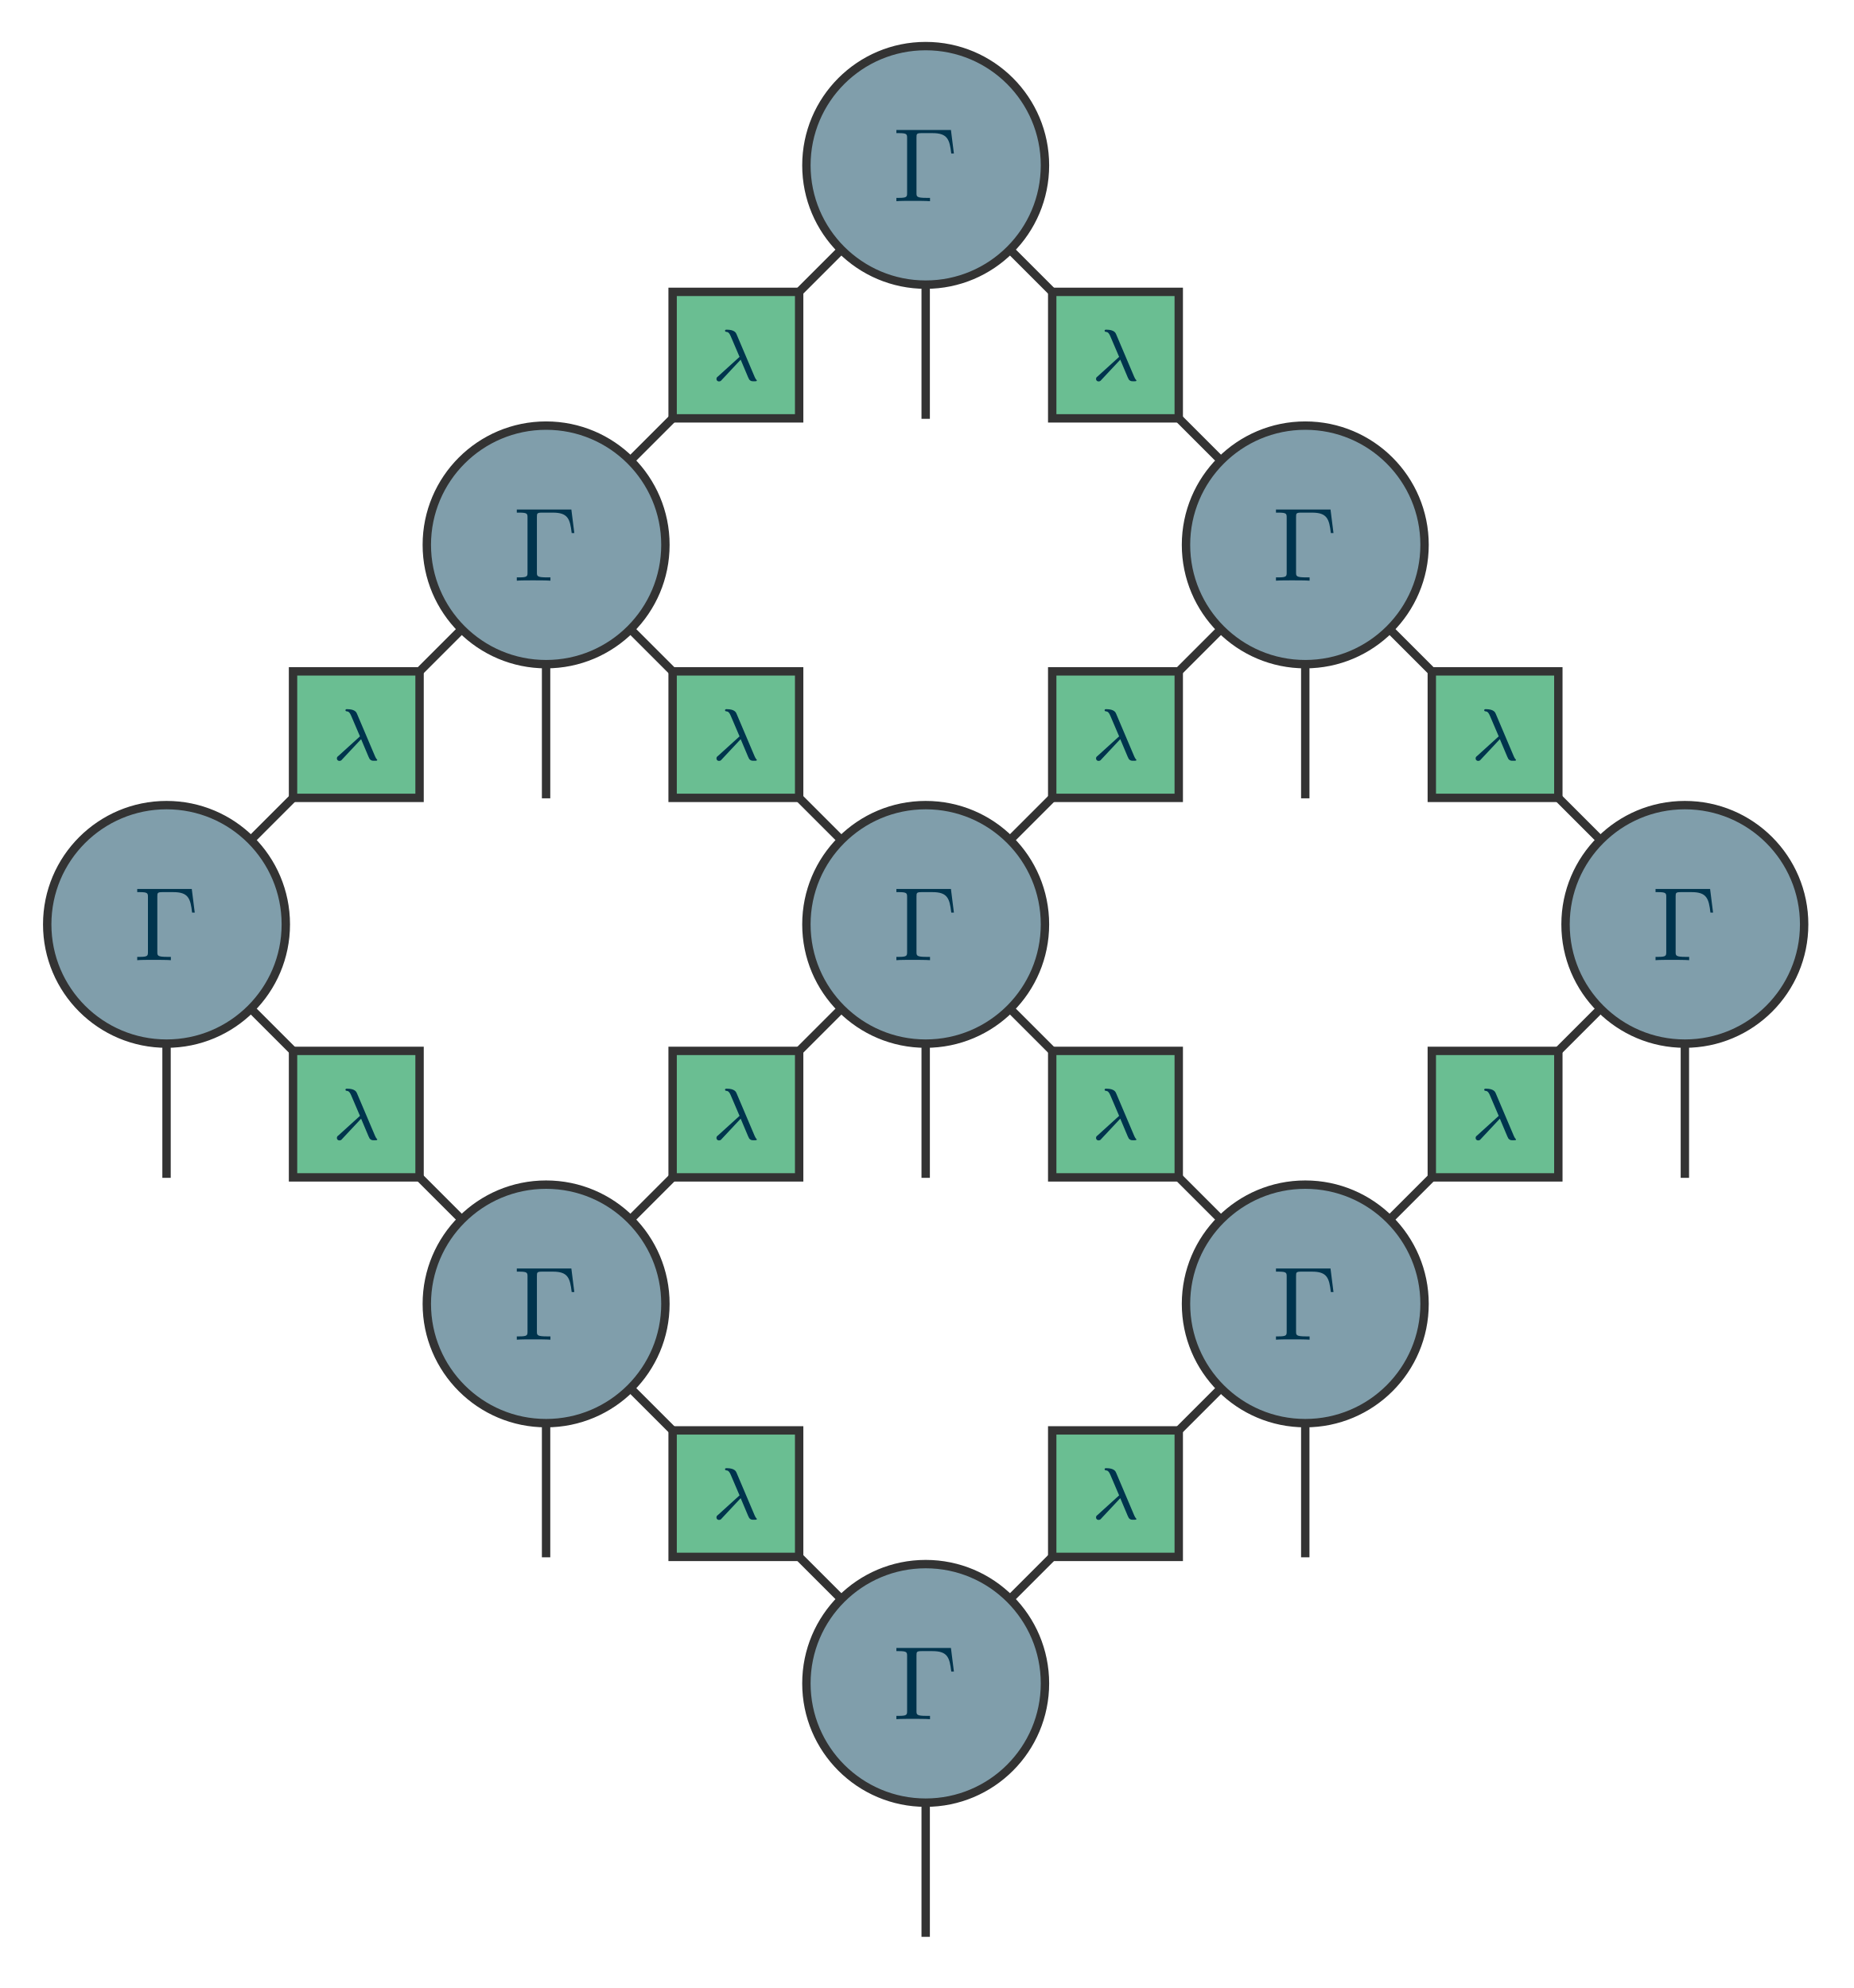
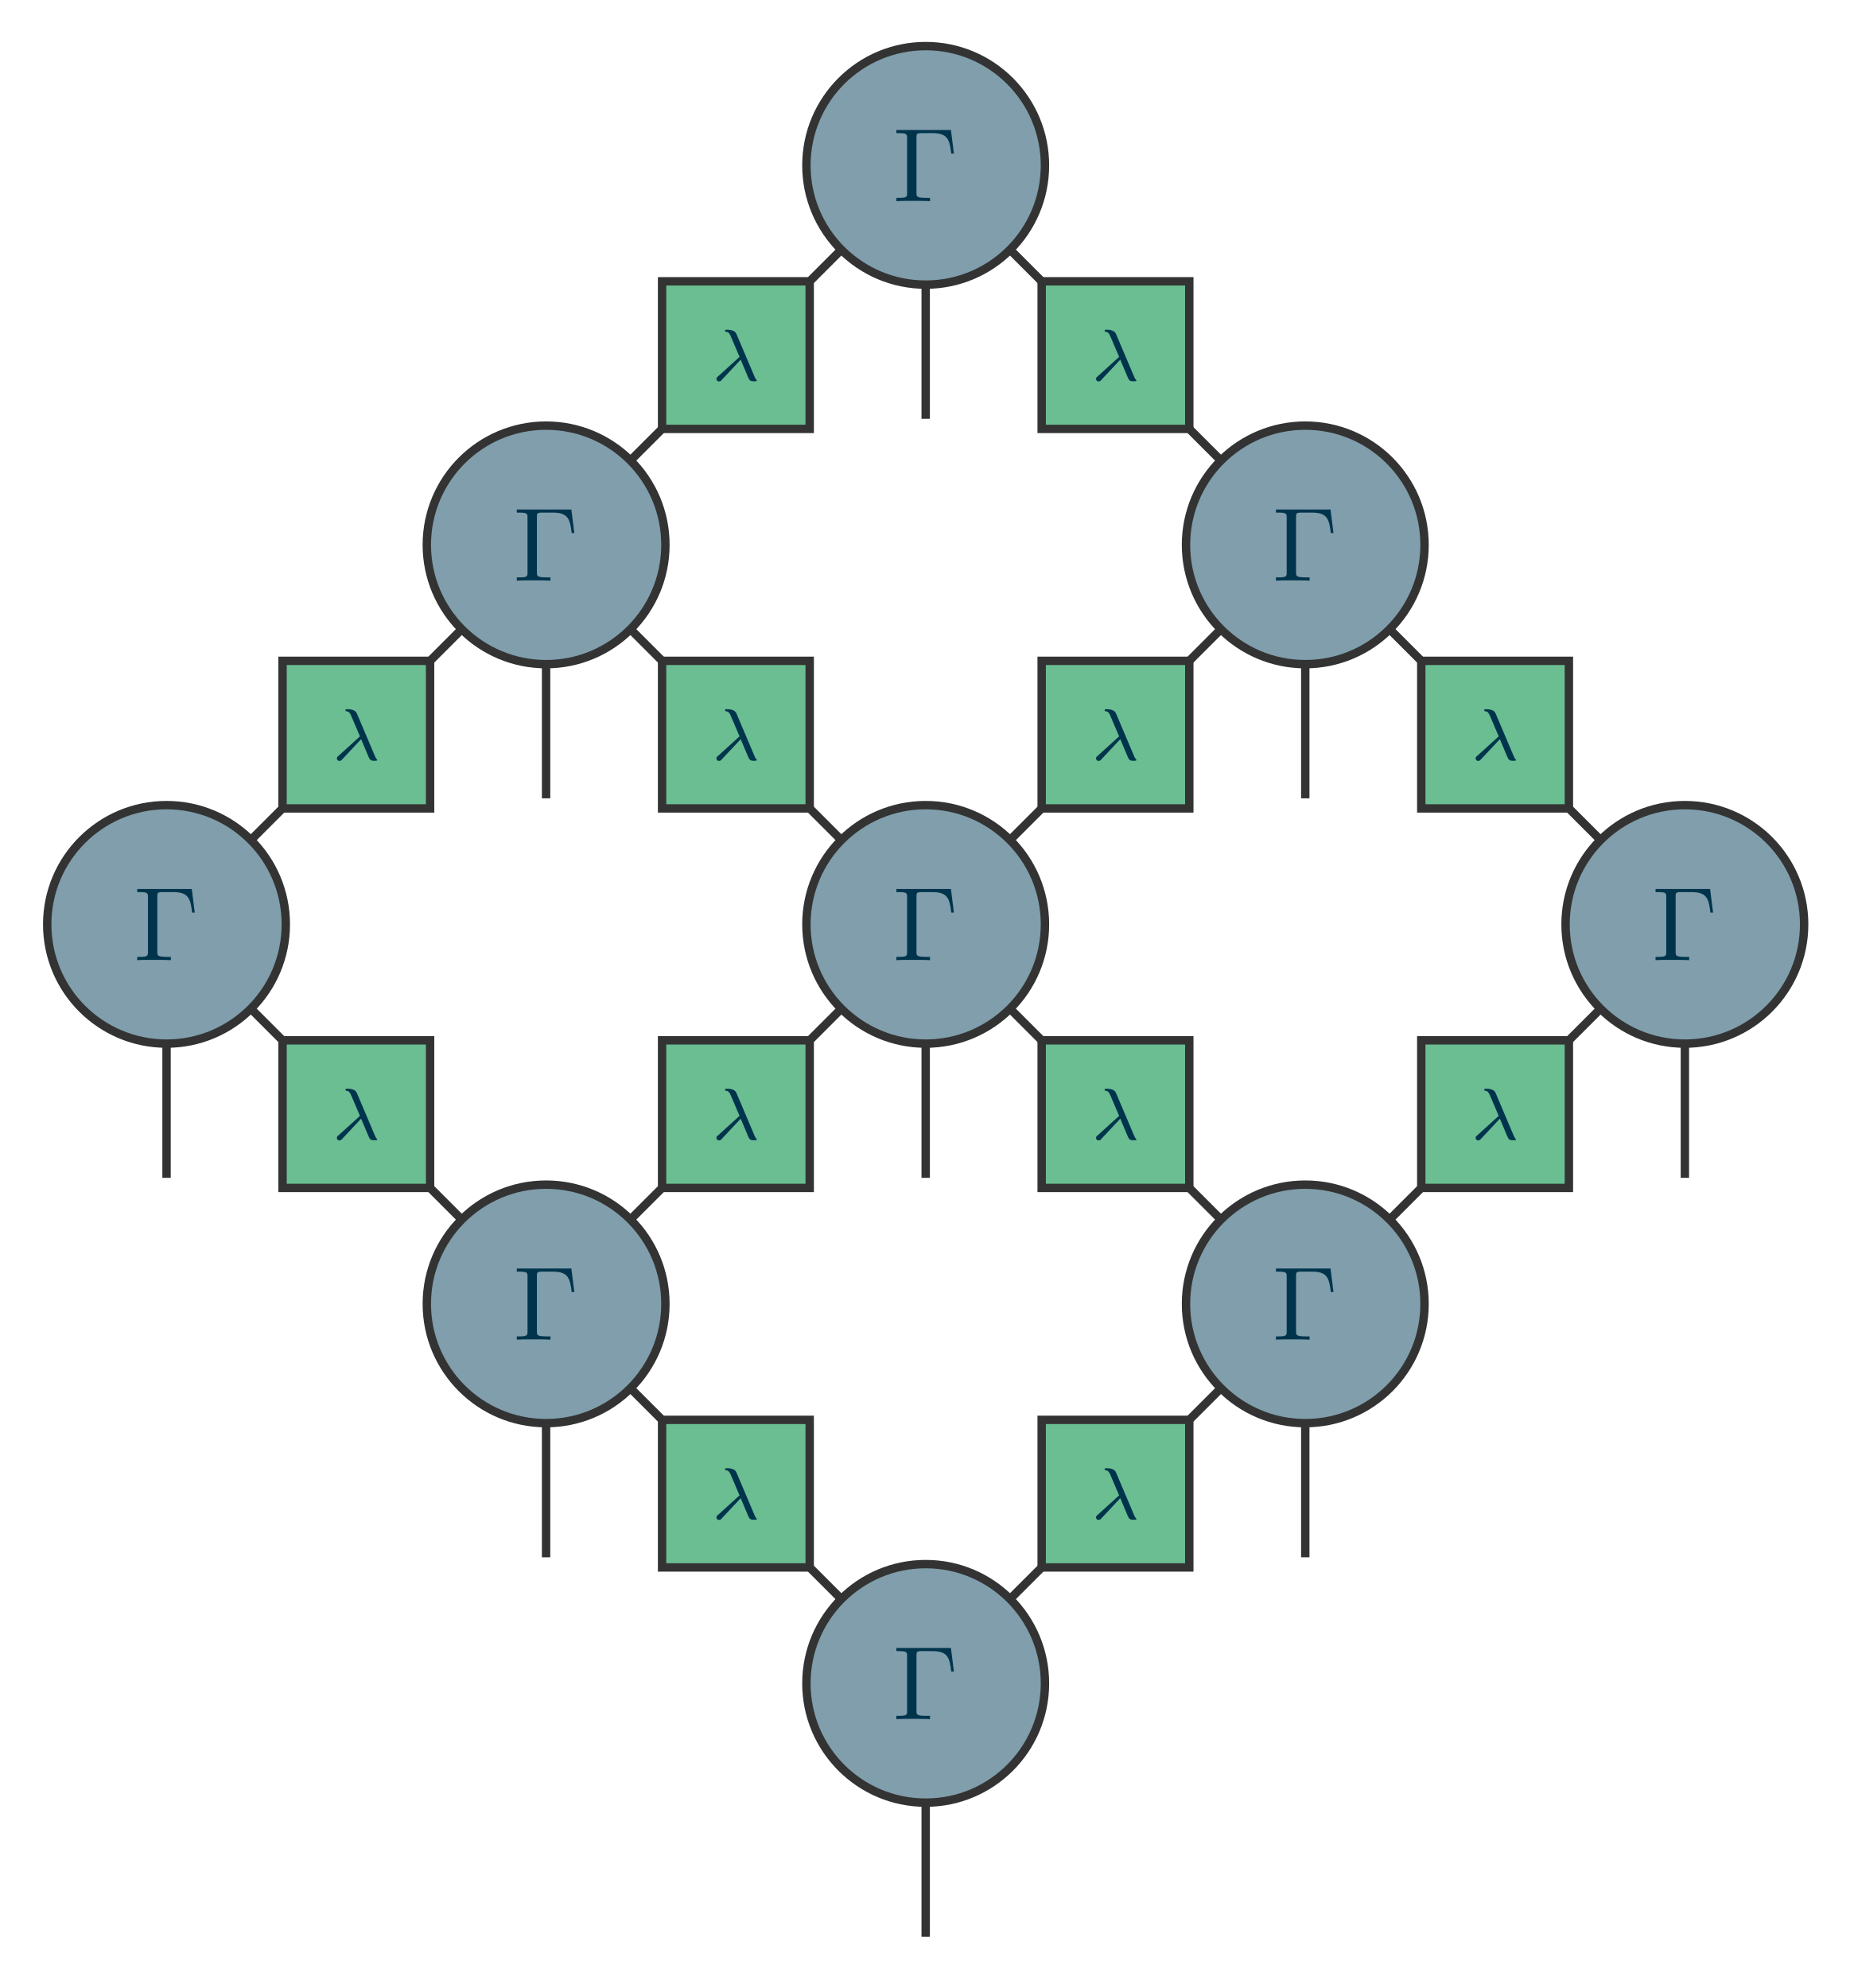
<svg xmlns="http://www.w3.org/2000/svg" xmlns:xlink="http://www.w3.org/1999/xlink" width="175.761" height="188.517" viewBox="0 0 175.761 188.517">
  <defs>
    <g>
      <g id="glyph-0-0">
        <path d="M 5.5 -6.75 L 0.328 -6.75 L 0.328 -6.453 L 0.562 -6.453 C 1.328 -6.453 1.344 -6.344 1.344 -5.984 L 1.344 -0.781 C 1.344 -0.422 1.328 -0.312 0.562 -0.312 L 0.328 -0.312 L 0.328 0 C 0.672 -0.031 1.453 -0.031 1.844 -0.031 C 2.25 -0.031 3.156 -0.031 3.516 0 L 3.516 -0.312 L 3.188 -0.312 C 2.234 -0.312 2.234 -0.438 2.234 -0.781 L 2.234 -6.047 C 2.234 -6.375 2.25 -6.453 2.719 -6.453 L 3.75 -6.453 C 5.172 -6.453 5.375 -5.859 5.531 -4.516 L 5.781 -4.516 Z M 5.5 -6.75 " />
      </g>
      <g id="glyph-1-0">
        <path d="M 2.812 -1.984 C 3.156 -1.203 3.547 -0.188 3.625 -0.094 C 3.766 0.062 3.891 0.062 4 0.062 L 4.141 0.062 C 4.266 0.062 4.344 0.062 4.344 -0.016 C 4.344 -0.047 4.312 -0.062 4.297 -0.078 C 4.219 -0.156 4.156 -0.312 4.125 -0.375 L 2.422 -4.391 C 2.375 -4.516 2.234 -4.828 1.5 -4.828 C 1.422 -4.828 1.328 -4.828 1.328 -4.734 C 1.328 -4.641 1.391 -4.641 1.422 -4.625 C 1.578 -4.609 1.703 -4.594 1.875 -4.188 L 2.703 -2.25 L 0.656 -0.391 C 0.562 -0.328 0.516 -0.266 0.516 -0.156 C 0.516 0.016 0.656 0.078 0.75 0.078 C 0.891 0.078 0.969 0 0.984 -0.031 Z M 2.812 -1.984 " />
      </g>
    </g>
    <clipPath id="clip-0">
      <path clip-rule="nonzero" d="M 0.105 65 L 39 65 L 39 111 L 0.105 111 Z M 0.105 65 " />
    </clipPath>
    <clipPath id="clip-1">
      <path clip-rule="nonzero" d="M 137 65 L 175.418 65 L 175.418 111 L 137 111 Z M 137 65 " />
    </clipPath>
  </defs>
  <path fill="none" stroke-width="0.797" stroke-linecap="butt" stroke-linejoin="miter" stroke="rgb(20%, 20%, 20%)" stroke-opacity="1" stroke-miterlimit="10" d="M 84.915 72.161 L 120.995 36.081 " transform="matrix(0.997444, 0, 0, -0.997444, 3.063809, 87.65641)" />
  <path fill="none" stroke-width="0.797" stroke-linecap="butt" stroke-linejoin="miter" stroke="rgb(20%, 20%, 20%)" stroke-opacity="1" stroke-miterlimit="10" d="M 84.915 72.161 L 48.834 36.081 " transform="matrix(0.997444, 0, 0, -0.997444, 3.063809, 87.65641)" />
  <path fill="none" stroke-width="0.797" stroke-linecap="butt" stroke-linejoin="miter" stroke="rgb(20%, 20%, 20%)" stroke-opacity="1" stroke-miterlimit="10" d="M 48.834 36.081 L 84.915 0 " transform="matrix(0.997444, 0, 0, -0.997444, 3.063809, 87.65641)" />
  <path fill="none" stroke-width="0.797" stroke-linecap="butt" stroke-linejoin="miter" stroke="rgb(20%, 20%, 20%)" stroke-opacity="1" stroke-miterlimit="10" d="M 48.834 36.081 L 12.758 0 " transform="matrix(0.997444, 0, 0, -0.997444, 3.063809, 87.65641)" />
  <path fill="none" stroke-width="0.797" stroke-linecap="butt" stroke-linejoin="miter" stroke="rgb(20%, 20%, 20%)" stroke-opacity="1" stroke-miterlimit="10" d="M 12.758 0 L 48.834 -36.08 " transform="matrix(0.997444, 0, 0, -0.997444, 3.063809, 87.65641)" />
  <path fill="none" stroke-width="0.797" stroke-linecap="butt" stroke-linejoin="miter" stroke="rgb(20%, 20%, 20%)" stroke-opacity="1" stroke-miterlimit="10" d="M 120.995 36.081 L 157.076 0 " transform="matrix(0.997444, 0, 0, -0.997444, 3.063809, 87.65641)" />
  <path fill="none" stroke-width="0.797" stroke-linecap="butt" stroke-linejoin="miter" stroke="rgb(20%, 20%, 20%)" stroke-opacity="1" stroke-miterlimit="10" d="M 120.995 36.081 L 84.915 0 " transform="matrix(0.997444, 0, 0, -0.997444, 3.063809, 87.65641)" />
  <path fill="none" stroke-width="0.797" stroke-linecap="butt" stroke-linejoin="miter" stroke="rgb(20%, 20%, 20%)" stroke-opacity="1" stroke-miterlimit="10" d="M 84.915 0 L 120.995 -36.08 " transform="matrix(0.997444, 0, 0, -0.997444, 3.063809, 87.65641)" />
  <path fill="none" stroke-width="0.797" stroke-linecap="butt" stroke-linejoin="miter" stroke="rgb(20%, 20%, 20%)" stroke-opacity="1" stroke-miterlimit="10" d="M 84.915 0 L 48.834 -36.08 " transform="matrix(0.997444, 0, 0, -0.997444, 3.063809, 87.65641)" />
  <path fill="none" stroke-width="0.797" stroke-linecap="butt" stroke-linejoin="miter" stroke="rgb(20%, 20%, 20%)" stroke-opacity="1" stroke-miterlimit="10" d="M 48.834 -36.08 L 84.915 -72.161 " transform="matrix(0.997444, 0, 0, -0.997444, 3.063809, 87.65641)" />
  <path fill="none" stroke-width="0.797" stroke-linecap="butt" stroke-linejoin="miter" stroke="rgb(20%, 20%, 20%)" stroke-opacity="1" stroke-miterlimit="10" d="M 157.076 0 L 120.995 -36.08 " transform="matrix(0.997444, 0, 0, -0.997444, 3.063809, 87.65641)" />
  <path fill="none" stroke-width="0.797" stroke-linecap="butt" stroke-linejoin="miter" stroke="rgb(20%, 20%, 20%)" stroke-opacity="1" stroke-miterlimit="10" d="M 120.995 -36.08 L 84.915 -72.161 " transform="matrix(0.997444, 0, 0, -0.997444, 3.063809, 87.65641)" />
  <path fill="none" stroke-width="0.797" stroke-linecap="butt" stroke-linejoin="miter" stroke="rgb(20%, 20%, 20%)" stroke-opacity="1" stroke-miterlimit="10" d="M 84.915 72.161 L 84.915 48.064 " transform="matrix(0.997444, 0, 0, -0.997444, 3.063809, 87.65641)" />
  <path fill="none" stroke-width="0.797" stroke-linecap="butt" stroke-linejoin="miter" stroke="rgb(20%, 20%, 20%)" stroke-opacity="1" stroke-miterlimit="10" d="M 48.834 36.081 L 48.834 11.984 " transform="matrix(0.997444, 0, 0, -0.997444, 3.063809, 87.65641)" />
  <path fill="none" stroke-width="0.797" stroke-linecap="butt" stroke-linejoin="miter" stroke="rgb(20%, 20%, 20%)" stroke-opacity="1" stroke-miterlimit="10" d="M 12.758 0 L 12.758 -24.097 " transform="matrix(0.997444, 0, 0, -0.997444, 3.063809, 87.65641)" />
  <path fill="none" stroke-width="0.797" stroke-linecap="butt" stroke-linejoin="miter" stroke="rgb(20%, 20%, 20%)" stroke-opacity="1" stroke-miterlimit="10" d="M 120.995 36.081 L 120.995 11.984 " transform="matrix(0.997444, 0, 0, -0.997444, 3.063809, 87.65641)" />
  <path fill="none" stroke-width="0.797" stroke-linecap="butt" stroke-linejoin="miter" stroke="rgb(20%, 20%, 20%)" stroke-opacity="1" stroke-miterlimit="10" d="M 84.915 0 L 84.915 -24.097 " transform="matrix(0.997444, 0, 0, -0.997444, 3.063809, 87.65641)" />
  <path fill="none" stroke-width="0.797" stroke-linecap="butt" stroke-linejoin="miter" stroke="rgb(20%, 20%, 20%)" stroke-opacity="1" stroke-miterlimit="10" d="M 48.834 -36.08 L 48.834 -60.173 " transform="matrix(0.997444, 0, 0, -0.997444, 3.063809, 87.65641)" />
  <path fill="none" stroke-width="0.797" stroke-linecap="butt" stroke-linejoin="miter" stroke="rgb(20%, 20%, 20%)" stroke-opacity="1" stroke-miterlimit="10" d="M 157.076 0 L 157.076 -24.097 " transform="matrix(0.997444, 0, 0, -0.997444, 3.063809, 87.65641)" />
  <path fill="none" stroke-width="0.797" stroke-linecap="butt" stroke-linejoin="miter" stroke="rgb(20%, 20%, 20%)" stroke-opacity="1" stroke-miterlimit="10" d="M 120.995 -36.08 L 120.995 -60.173 " transform="matrix(0.997444, 0, 0, -0.997444, 3.063809, 87.65641)" />
  <path fill="none" stroke-width="0.797" stroke-linecap="butt" stroke-linejoin="miter" stroke="rgb(20%, 20%, 20%)" stroke-opacity="1" stroke-miterlimit="10" d="M 84.915 -72.161 L 84.915 -96.254 " transform="matrix(0.997444, 0, 0, -0.997444, 3.063809, 87.65641)" />
  <path fill-rule="nonzero" fill="rgb(50.194%, 61.96%, 67.059%)" fill-opacity="1" stroke-width="0.797" stroke-linecap="butt" stroke-linejoin="miter" stroke="rgb(20%, 20%, 20%)" stroke-opacity="1" stroke-miterlimit="10" d="M 84.915 83.499 C 78.653 83.499 73.577 78.423 73.577 72.161 C 73.577 65.895 78.653 60.82 84.915 60.82 C 91.177 60.82 96.252 65.895 96.252 72.161 C 96.252 78.423 91.177 83.499 84.915 83.499 Z M 84.915 83.499 " transform="matrix(0.997444, 0, 0, -0.997444, 3.063809, 87.65641)" />
  <g fill="rgb(0%, 20.392%, 30.196%)" fill-opacity="1">
    <use xlink:href="#glyph-0-0" x="84.656" y="19.077" />
  </g>
  <path fill-rule="nonzero" fill="rgb(50.194%, 61.96%, 67.059%)" fill-opacity="1" stroke-width="0.797" stroke-linecap="butt" stroke-linejoin="miter" stroke="rgb(20%, 20%, 20%)" stroke-opacity="1" stroke-miterlimit="10" d="M 48.834 47.418 C 42.572 47.418 37.497 42.343 37.497 36.081 C 37.497 29.819 42.572 24.739 48.834 24.739 C 55.097 24.739 60.176 29.819 60.176 36.081 C 60.176 42.343 55.097 47.418 48.834 47.418 Z M 48.834 47.418 " transform="matrix(0.997444, 0, 0, -0.997444, 3.063809, 87.65641)" />
  <g fill="rgb(0%, 20.392%, 30.196%)" fill-opacity="1">
    <use xlink:href="#glyph-0-0" x="48.669" y="55.064" />
  </g>
  <path fill-rule="nonzero" fill="rgb(50.194%, 61.96%, 67.059%)" fill-opacity="1" d="M 15.789 76.348 C 9.539 76.348 4.477 81.41 4.477 87.656 C 4.477 93.902 9.539 98.965 15.789 98.965 C 22.035 98.965 27.098 93.902 27.098 87.656 C 27.098 81.41 22.035 76.348 15.789 76.348 Z M 15.789 76.348 " />
  <g clip-path="url(#clip-0)">
    <path fill="none" stroke-width="0.797" stroke-linecap="butt" stroke-linejoin="miter" stroke="rgb(20%, 20%, 20%)" stroke-opacity="1" stroke-miterlimit="10" d="M 12.758 11.338 C 6.492 11.338 1.416 6.262 1.416 0 C 1.416 -6.262 6.492 -11.337 12.758 -11.337 C 19.02 -11.337 24.095 -6.262 24.095 0 C 24.095 6.262 19.02 11.338 12.758 11.338 Z M 12.758 11.338 " transform="matrix(0.997444, 0, 0, -0.997444, 3.063809, 87.65641)" />
  </g>
  <g fill="rgb(0%, 20.392%, 30.196%)" fill-opacity="1">
    <use xlink:href="#glyph-0-0" x="12.682" y="91.051" />
  </g>
  <path fill-rule="nonzero" fill="rgb(50.194%, 61.96%, 67.059%)" fill-opacity="1" stroke-width="0.797" stroke-linecap="butt" stroke-linejoin="miter" stroke="rgb(20%, 20%, 20%)" stroke-opacity="1" stroke-miterlimit="10" d="M 120.995 47.418 C 114.733 47.418 109.658 42.343 109.658 36.081 C 109.658 29.819 114.733 24.739 120.995 24.739 C 127.257 24.739 132.333 29.819 132.333 36.081 C 132.333 42.343 127.257 47.418 120.995 47.418 Z M 120.995 47.418 " transform="matrix(0.997444, 0, 0, -0.997444, 3.063809, 87.65641)" />
  <g fill="rgb(0%, 20.392%, 30.196%)" fill-opacity="1">
    <use xlink:href="#glyph-0-0" x="120.643" y="55.064" />
  </g>
  <path fill-rule="nonzero" fill="rgb(50.194%, 61.96%, 67.059%)" fill-opacity="1" stroke-width="0.797" stroke-linecap="butt" stroke-linejoin="miter" stroke="rgb(20%, 20%, 20%)" stroke-opacity="1" stroke-miterlimit="10" d="M 84.915 11.338 C 78.653 11.338 73.577 6.262 73.577 0 C 73.577 -6.262 78.653 -11.337 84.915 -11.337 C 91.177 -11.337 96.252 -6.262 96.252 0 C 96.252 6.262 91.177 11.338 84.915 11.338 Z M 84.915 11.338 " transform="matrix(0.997444, 0, 0, -0.997444, 3.063809, 87.65641)" />
  <g fill="rgb(0%, 20.392%, 30.196%)" fill-opacity="1">
    <use xlink:href="#glyph-0-0" x="84.656" y="91.051" />
  </g>
  <path fill-rule="nonzero" fill="rgb(50.194%, 61.96%, 67.059%)" fill-opacity="1" stroke-width="0.797" stroke-linecap="butt" stroke-linejoin="miter" stroke="rgb(20%, 20%, 20%)" stroke-opacity="1" stroke-miterlimit="10" d="M 48.834 -24.743 C 42.572 -24.743 37.497 -29.818 37.497 -36.08 C 37.497 -42.342 42.572 -47.418 48.834 -47.418 C 55.097 -47.418 60.176 -42.342 60.176 -36.08 C 60.176 -29.818 55.097 -24.743 48.834 -24.743 Z M 48.834 -24.743 " transform="matrix(0.997444, 0, 0, -0.997444, 3.063809, 87.65641)" />
  <g fill="rgb(0%, 20.392%, 30.196%)" fill-opacity="1">
    <use xlink:href="#glyph-0-0" x="48.669" y="127.039" />
  </g>
  <path fill-rule="nonzero" fill="rgb(50.194%, 61.96%, 67.059%)" fill-opacity="1" d="M 159.738 76.348 C 153.492 76.348 148.426 81.41 148.426 87.656 C 148.426 93.902 153.492 98.965 159.738 98.965 C 165.984 98.965 171.047 93.902 171.047 87.656 C 171.047 81.41 165.984 76.348 159.738 76.348 Z M 159.738 76.348 " />
  <g clip-path="url(#clip-1)">
    <path fill="none" stroke-width="0.797" stroke-linecap="butt" stroke-linejoin="miter" stroke="rgb(20%, 20%, 20%)" stroke-opacity="1" stroke-miterlimit="10" d="M 157.076 11.338 C 150.814 11.338 145.734 6.262 145.734 0 C 145.734 -6.262 150.814 -11.337 157.076 -11.337 C 163.338 -11.337 168.413 -6.262 168.413 0 C 168.413 6.262 163.338 11.338 157.076 11.338 Z M 157.076 11.338 " transform="matrix(0.997444, 0, 0, -0.997444, 3.063809, 87.65641)" />
  </g>
  <g fill="rgb(0%, 20.392%, 30.196%)" fill-opacity="1">
    <use xlink:href="#glyph-0-0" x="156.63" y="91.051" />
  </g>
  <path fill-rule="nonzero" fill="rgb(50.194%, 61.96%, 67.059%)" fill-opacity="1" stroke-width="0.797" stroke-linecap="butt" stroke-linejoin="miter" stroke="rgb(20%, 20%, 20%)" stroke-opacity="1" stroke-miterlimit="10" d="M 120.995 -24.743 C 114.733 -24.743 109.658 -29.818 109.658 -36.08 C 109.658 -42.342 114.733 -47.418 120.995 -47.418 C 127.257 -47.418 132.333 -42.342 132.333 -36.08 C 132.333 -29.818 127.257 -24.743 120.995 -24.743 Z M 120.995 -24.743 " transform="matrix(0.997444, 0, 0, -0.997444, 3.063809, 87.65641)" />
  <g fill="rgb(0%, 20.392%, 30.196%)" fill-opacity="1">
    <use xlink:href="#glyph-0-0" x="120.643" y="127.039" />
  </g>
  <path fill-rule="nonzero" fill="rgb(50.194%, 61.96%, 67.059%)" fill-opacity="1" stroke-width="0.797" stroke-linecap="butt" stroke-linejoin="miter" stroke="rgb(20%, 20%, 20%)" stroke-opacity="1" stroke-miterlimit="10" d="M 84.915 -60.819 C 78.653 -60.819 73.577 -65.899 73.577 -72.161 C 73.577 -78.423 78.653 -83.498 84.915 -83.498 C 91.177 -83.498 96.252 -78.423 96.252 -72.161 C 96.252 -65.899 91.177 -60.819 84.915 -60.819 Z M 84.915 -60.819 " transform="matrix(0.997444, 0, 0, -0.997444, 3.063809, 87.65641)" />
  <g fill="rgb(0%, 20.392%, 30.196%)" fill-opacity="1">
    <use xlink:href="#glyph-0-0" x="84.656" y="163.025" />
  </g>
-   <path fill-rule="nonzero" fill="rgb(41.57%, 74.509%, 57.256%)" fill-opacity="1" stroke-width="0.797" stroke-linecap="butt" stroke-linejoin="miter" stroke="rgb(20%, 20%, 20%)" stroke-opacity="1" stroke-miterlimit="10" d="M 108.969 60.134 L 96.942 60.134 L 96.942 48.107 L 108.969 48.107 Z M 108.969 60.134 " transform="matrix(0.997444, 0, 0, -0.997444, 3.063809, 87.65641)" />
+   <path fill-rule="nonzero" fill="rgb(41.57%, 74.509%, 57.256%)" fill-opacity="1" stroke-width="0.797" stroke-linecap="butt" stroke-linejoin="miter" stroke="rgb(20%, 20%, 20%)" stroke-opacity="1" stroke-miterlimit="10" d="M 109.971 61.137 L 95.939 61.137 L 95.939 47.105 L 109.971 47.105 Z M 109.971 61.137 " transform="matrix(0.997444, 0, 0, -0.997444, 3.063809, 87.65641)" />
  <g fill="rgb(0%, 20.392%, 30.196%)" fill-opacity="1">
    <use xlink:href="#glyph-1-0" x="103.398" y="36.091" />
  </g>
-   <path fill-rule="nonzero" fill="rgb(41.57%, 74.509%, 57.256%)" fill-opacity="1" stroke-width="0.797" stroke-linecap="butt" stroke-linejoin="miter" stroke="rgb(20%, 20%, 20%)" stroke-opacity="1" stroke-miterlimit="10" d="M 72.888 60.134 L 60.861 60.134 L 60.861 48.107 L 72.888 48.107 Z M 72.888 60.134 " transform="matrix(0.997444, 0, 0, -0.997444, 3.063809, 87.65641)" />
+   <path fill-rule="nonzero" fill="rgb(41.57%, 74.509%, 57.256%)" fill-opacity="1" stroke-width="0.797" stroke-linecap="butt" stroke-linejoin="miter" stroke="rgb(20%, 20%, 20%)" stroke-opacity="1" stroke-miterlimit="10" d="M 73.891 61.137 L 59.859 61.137 L 59.859 47.105 L 73.891 47.105 Z M 73.891 61.137 " transform="matrix(0.997444, 0, 0, -0.997444, 3.063809, 87.65641)" />
  <g fill="rgb(0%, 20.392%, 30.196%)" fill-opacity="1">
    <use xlink:href="#glyph-1-0" x="67.411" y="36.091" />
  </g>
-   <path fill-rule="nonzero" fill="rgb(41.57%, 74.509%, 57.256%)" fill-opacity="1" stroke-width="0.797" stroke-linecap="butt" stroke-linejoin="miter" stroke="rgb(20%, 20%, 20%)" stroke-opacity="1" stroke-miterlimit="10" d="M 72.888 24.054 L 60.861 24.054 L 60.861 12.027 L 72.888 12.027 Z M 72.888 24.054 " transform="matrix(0.997444, 0, 0, -0.997444, 3.063809, 87.65641)" />
+   <path fill-rule="nonzero" fill="rgb(41.57%, 74.509%, 57.256%)" fill-opacity="1" stroke-width="0.797" stroke-linecap="butt" stroke-linejoin="miter" stroke="rgb(20%, 20%, 20%)" stroke-opacity="1" stroke-miterlimit="10" d="M 73.891 25.056 L 59.859 25.056 L 59.859 11.024 L 73.891 11.024 Z M 73.891 25.056 " transform="matrix(0.997444, 0, 0, -0.997444, 3.063809, 87.65641)" />
  <g fill="rgb(0%, 20.392%, 30.196%)" fill-opacity="1">
    <use xlink:href="#glyph-1-0" x="67.411" y="72.077" />
  </g>
-   <path fill-rule="nonzero" fill="rgb(41.57%, 74.509%, 57.256%)" fill-opacity="1" stroke-width="0.797" stroke-linecap="butt" stroke-linejoin="miter" stroke="rgb(20%, 20%, 20%)" stroke-opacity="1" stroke-miterlimit="10" d="M 36.808 24.054 L 24.781 24.054 L 24.781 12.027 L 36.808 12.027 Z M 36.808 24.054 " transform="matrix(0.997444, 0, 0, -0.997444, 3.063809, 87.65641)" />
+   <path fill-rule="nonzero" fill="rgb(41.57%, 74.509%, 57.256%)" fill-opacity="1" stroke-width="0.797" stroke-linecap="butt" stroke-linejoin="miter" stroke="rgb(20%, 20%, 20%)" stroke-opacity="1" stroke-miterlimit="10" d="M 37.81 25.056 L 23.782 25.056 L 23.782 11.024 L 37.81 11.024 Z M 37.81 25.056 " transform="matrix(0.997444, 0, 0, -0.997444, 3.063809, 87.65641)" />
  <g fill="rgb(0%, 20.392%, 30.196%)" fill-opacity="1">
    <use xlink:href="#glyph-1-0" x="31.424" y="72.077" />
  </g>
-   <path fill-rule="nonzero" fill="rgb(41.57%, 74.509%, 57.256%)" fill-opacity="1" stroke-width="0.797" stroke-linecap="butt" stroke-linejoin="miter" stroke="rgb(20%, 20%, 20%)" stroke-opacity="1" stroke-miterlimit="10" d="M 36.808 -12.027 L 24.781 -12.027 L 24.781 -24.053 L 36.808 -24.053 Z M 36.808 -12.027 " transform="matrix(0.997444, 0, 0, -0.997444, 3.063809, 87.65641)" />
+   <path fill-rule="nonzero" fill="rgb(41.57%, 74.509%, 57.256%)" fill-opacity="1" stroke-width="0.797" stroke-linecap="butt" stroke-linejoin="miter" stroke="rgb(20%, 20%, 20%)" stroke-opacity="1" stroke-miterlimit="10" d="M 37.81 -11.024 L 23.782 -11.024 L 23.782 -25.056 L 37.81 -25.056 Z M 37.81 -11.024 " transform="matrix(0.997444, 0, 0, -0.997444, 3.063809, 87.65641)" />
  <g fill="rgb(0%, 20.392%, 30.196%)" fill-opacity="1">
    <use xlink:href="#glyph-1-0" x="31.424" y="108.065" />
  </g>
-   <path fill-rule="nonzero" fill="rgb(41.57%, 74.509%, 57.256%)" fill-opacity="1" stroke-width="0.797" stroke-linecap="butt" stroke-linejoin="miter" stroke="rgb(20%, 20%, 20%)" stroke-opacity="1" stroke-miterlimit="10" d="M 145.049 24.054 L 133.022 24.054 L 133.022 12.027 L 145.049 12.027 Z M 145.049 24.054 " transform="matrix(0.997444, 0, 0, -0.997444, 3.063809, 87.65641)" />
+   <path fill-rule="nonzero" fill="rgb(41.57%, 74.509%, 57.256%)" fill-opacity="1" stroke-width="0.797" stroke-linecap="butt" stroke-linejoin="miter" stroke="rgb(20%, 20%, 20%)" stroke-opacity="1" stroke-miterlimit="10" d="M 146.052 25.056 L 132.02 25.056 L 132.02 11.024 L 146.052 11.024 Z M 146.052 25.056 " transform="matrix(0.997444, 0, 0, -0.997444, 3.063809, 87.65641)" />
  <g fill="rgb(0%, 20.392%, 30.196%)" fill-opacity="1">
    <use xlink:href="#glyph-1-0" x="139.386" y="72.077" />
  </g>
-   <path fill-rule="nonzero" fill="rgb(41.57%, 74.509%, 57.256%)" fill-opacity="1" stroke-width="0.797" stroke-linecap="butt" stroke-linejoin="miter" stroke="rgb(20%, 20%, 20%)" stroke-opacity="1" stroke-miterlimit="10" d="M 108.969 24.054 L 96.942 24.054 L 96.942 12.027 L 108.969 12.027 Z M 108.969 24.054 " transform="matrix(0.997444, 0, 0, -0.997444, 3.063809, 87.65641)" />
+   <path fill-rule="nonzero" fill="rgb(41.57%, 74.509%, 57.256%)" fill-opacity="1" stroke-width="0.797" stroke-linecap="butt" stroke-linejoin="miter" stroke="rgb(20%, 20%, 20%)" stroke-opacity="1" stroke-miterlimit="10" d="M 109.971 25.056 L 95.939 25.056 L 95.939 11.024 L 109.971 11.024 Z M 109.971 25.056 " transform="matrix(0.997444, 0, 0, -0.997444, 3.063809, 87.65641)" />
  <g fill="rgb(0%, 20.392%, 30.196%)" fill-opacity="1">
    <use xlink:href="#glyph-1-0" x="103.398" y="72.077" />
  </g>
-   <path fill-rule="nonzero" fill="rgb(41.57%, 74.509%, 57.256%)" fill-opacity="1" stroke-width="0.797" stroke-linecap="butt" stroke-linejoin="miter" stroke="rgb(20%, 20%, 20%)" stroke-opacity="1" stroke-miterlimit="10" d="M 108.969 -12.027 L 96.942 -12.027 L 96.942 -24.053 L 108.969 -24.053 Z M 108.969 -12.027 " transform="matrix(0.997444, 0, 0, -0.997444, 3.063809, 87.65641)" />
+   <path fill-rule="nonzero" fill="rgb(41.57%, 74.509%, 57.256%)" fill-opacity="1" stroke-width="0.797" stroke-linecap="butt" stroke-linejoin="miter" stroke="rgb(20%, 20%, 20%)" stroke-opacity="1" stroke-miterlimit="10" d="M 109.971 -11.024 L 95.939 -11.024 L 95.939 -25.056 L 109.971 -25.056 Z M 109.971 -11.024 " transform="matrix(0.997444, 0, 0, -0.997444, 3.063809, 87.65641)" />
  <g fill="rgb(0%, 20.392%, 30.196%)" fill-opacity="1">
    <use xlink:href="#glyph-1-0" x="103.398" y="108.065" />
  </g>
-   <path fill-rule="nonzero" fill="rgb(41.57%, 74.509%, 57.256%)" fill-opacity="1" stroke-width="0.797" stroke-linecap="butt" stroke-linejoin="miter" stroke="rgb(20%, 20%, 20%)" stroke-opacity="1" stroke-miterlimit="10" d="M 72.888 -12.027 L 60.861 -12.027 L 60.861 -24.053 L 72.888 -24.053 Z M 72.888 -12.027 " transform="matrix(0.997444, 0, 0, -0.997444, 3.063809, 87.65641)" />
+   <path fill-rule="nonzero" fill="rgb(41.57%, 74.509%, 57.256%)" fill-opacity="1" stroke-width="0.797" stroke-linecap="butt" stroke-linejoin="miter" stroke="rgb(20%, 20%, 20%)" stroke-opacity="1" stroke-miterlimit="10" d="M 73.891 -11.024 L 59.859 -11.024 L 59.859 -25.056 L 73.891 -25.056 Z M 73.891 -11.024 " transform="matrix(0.997444, 0, 0, -0.997444, 3.063809, 87.65641)" />
  <g fill="rgb(0%, 20.392%, 30.196%)" fill-opacity="1">
    <use xlink:href="#glyph-1-0" x="67.411" y="108.065" />
  </g>
-   <path fill-rule="nonzero" fill="rgb(41.57%, 74.509%, 57.256%)" fill-opacity="1" stroke-width="0.797" stroke-linecap="butt" stroke-linejoin="miter" stroke="rgb(20%, 20%, 20%)" stroke-opacity="1" stroke-miterlimit="10" d="M 72.888 -48.107 L 60.861 -48.107 L 60.861 -60.134 L 72.888 -60.134 Z M 72.888 -48.107 " transform="matrix(0.997444, 0, 0, -0.997444, 3.063809, 87.65641)" />
+   <path fill-rule="nonzero" fill="rgb(41.57%, 74.509%, 57.256%)" fill-opacity="1" stroke-width="0.797" stroke-linecap="butt" stroke-linejoin="miter" stroke="rgb(20%, 20%, 20%)" stroke-opacity="1" stroke-miterlimit="10" d="M 73.891 -47.105 L 59.859 -47.105 L 59.859 -61.137 L 73.891 -61.137 Z M 73.891 -47.105 " transform="matrix(0.997444, 0, 0, -0.997444, 3.063809, 87.65641)" />
  <g fill="rgb(0%, 20.392%, 30.196%)" fill-opacity="1">
    <use xlink:href="#glyph-1-0" x="67.411" y="144.052" />
  </g>
-   <path fill-rule="nonzero" fill="rgb(41.57%, 74.509%, 57.256%)" fill-opacity="1" stroke-width="0.797" stroke-linecap="butt" stroke-linejoin="miter" stroke="rgb(20%, 20%, 20%)" stroke-opacity="1" stroke-miterlimit="10" d="M 145.049 -12.027 L 133.022 -12.027 L 133.022 -24.053 L 145.049 -24.053 Z M 145.049 -12.027 " transform="matrix(0.997444, 0, 0, -0.997444, 3.063809, 87.65641)" />
+   <path fill-rule="nonzero" fill="rgb(41.57%, 74.509%, 57.256%)" fill-opacity="1" stroke-width="0.797" stroke-linecap="butt" stroke-linejoin="miter" stroke="rgb(20%, 20%, 20%)" stroke-opacity="1" stroke-miterlimit="10" d="M 146.052 -11.024 L 132.02 -11.024 L 132.02 -25.056 L 146.052 -25.056 Z M 146.052 -11.024 " transform="matrix(0.997444, 0, 0, -0.997444, 3.063809, 87.65641)" />
  <g fill="rgb(0%, 20.392%, 30.196%)" fill-opacity="1">
    <use xlink:href="#glyph-1-0" x="139.386" y="108.065" />
  </g>
-   <path fill-rule="nonzero" fill="rgb(41.57%, 74.509%, 57.256%)" fill-opacity="1" stroke-width="0.797" stroke-linecap="butt" stroke-linejoin="miter" stroke="rgb(20%, 20%, 20%)" stroke-opacity="1" stroke-miterlimit="10" d="M 108.969 -48.107 L 96.942 -48.107 L 96.942 -60.134 L 108.969 -60.134 Z M 108.969 -48.107 " transform="matrix(0.997444, 0, 0, -0.997444, 3.063809, 87.65641)" />
+   <path fill-rule="nonzero" fill="rgb(41.57%, 74.509%, 57.256%)" fill-opacity="1" stroke-width="0.797" stroke-linecap="butt" stroke-linejoin="miter" stroke="rgb(20%, 20%, 20%)" stroke-opacity="1" stroke-miterlimit="10" d="M 109.971 -47.105 L 95.939 -47.105 L 95.939 -61.137 L 109.971 -61.137 Z M 109.971 -47.105 " transform="matrix(0.997444, 0, 0, -0.997444, 3.063809, 87.65641)" />
  <g fill="rgb(0%, 20.392%, 30.196%)" fill-opacity="1">
    <use xlink:href="#glyph-1-0" x="103.398" y="144.052" />
  </g>
</svg>
